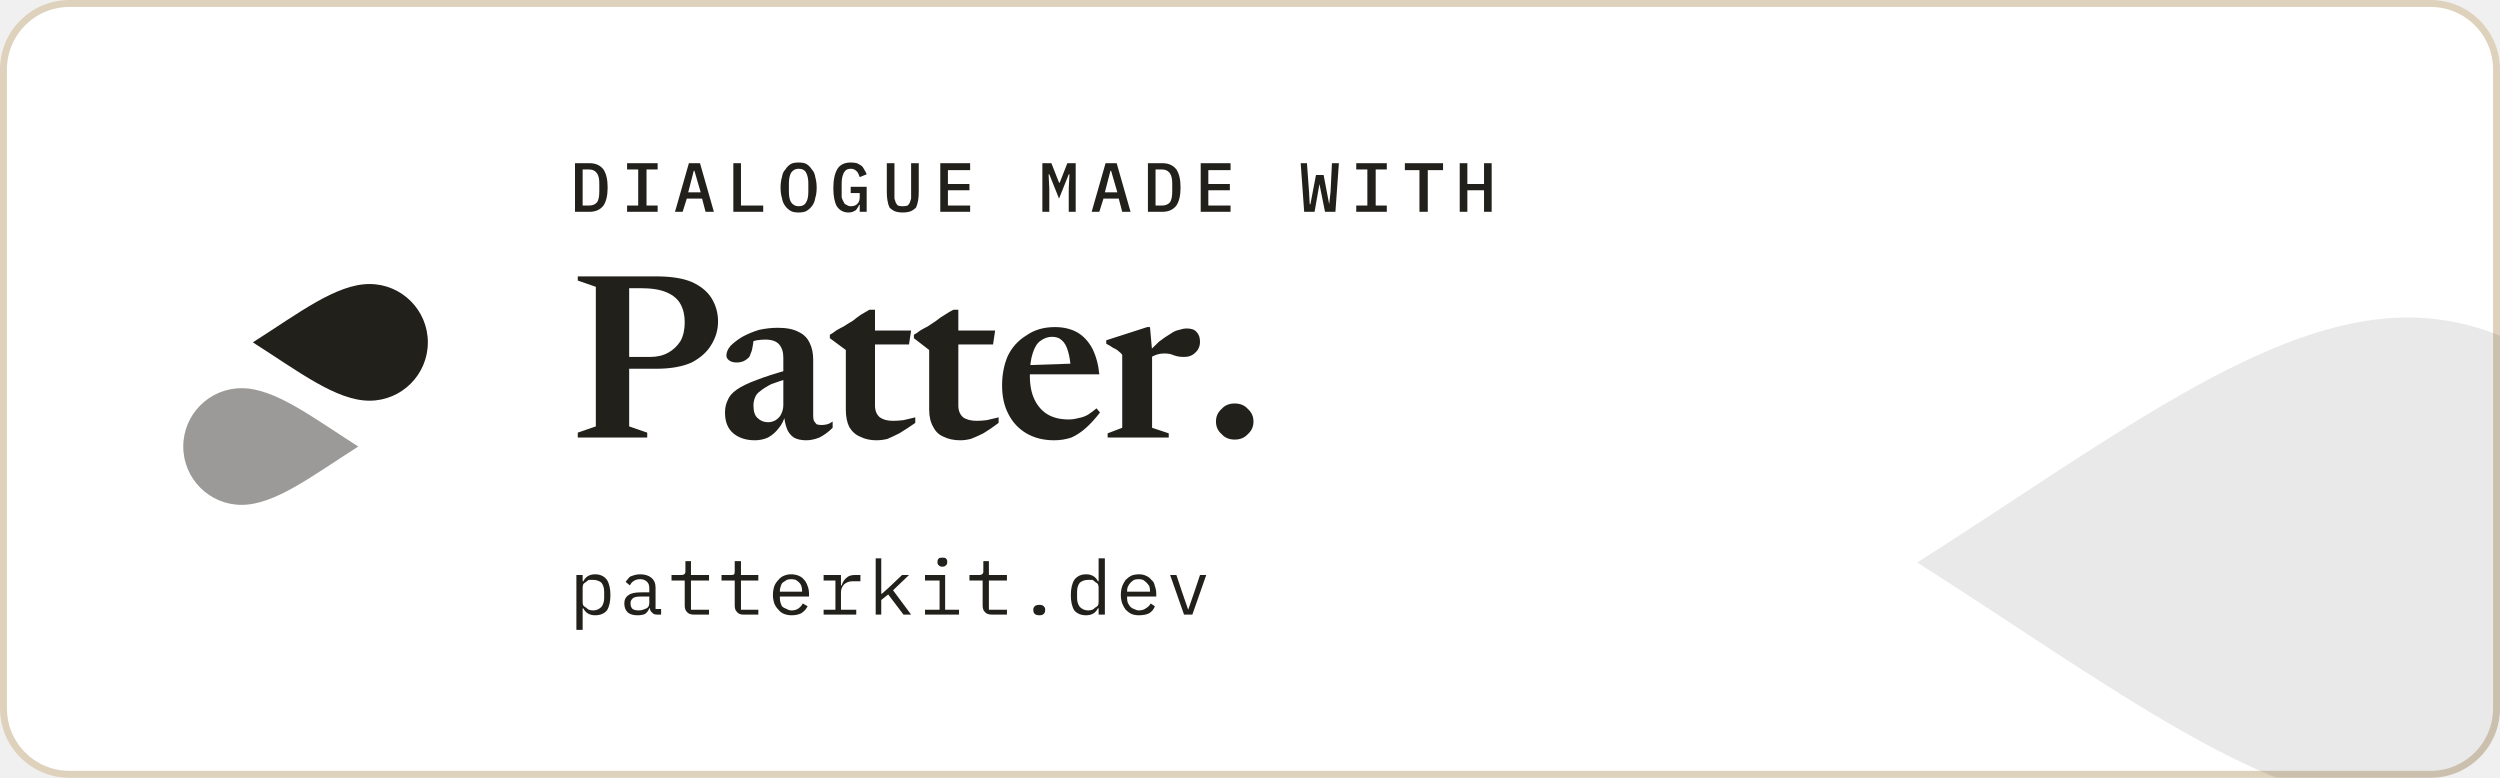
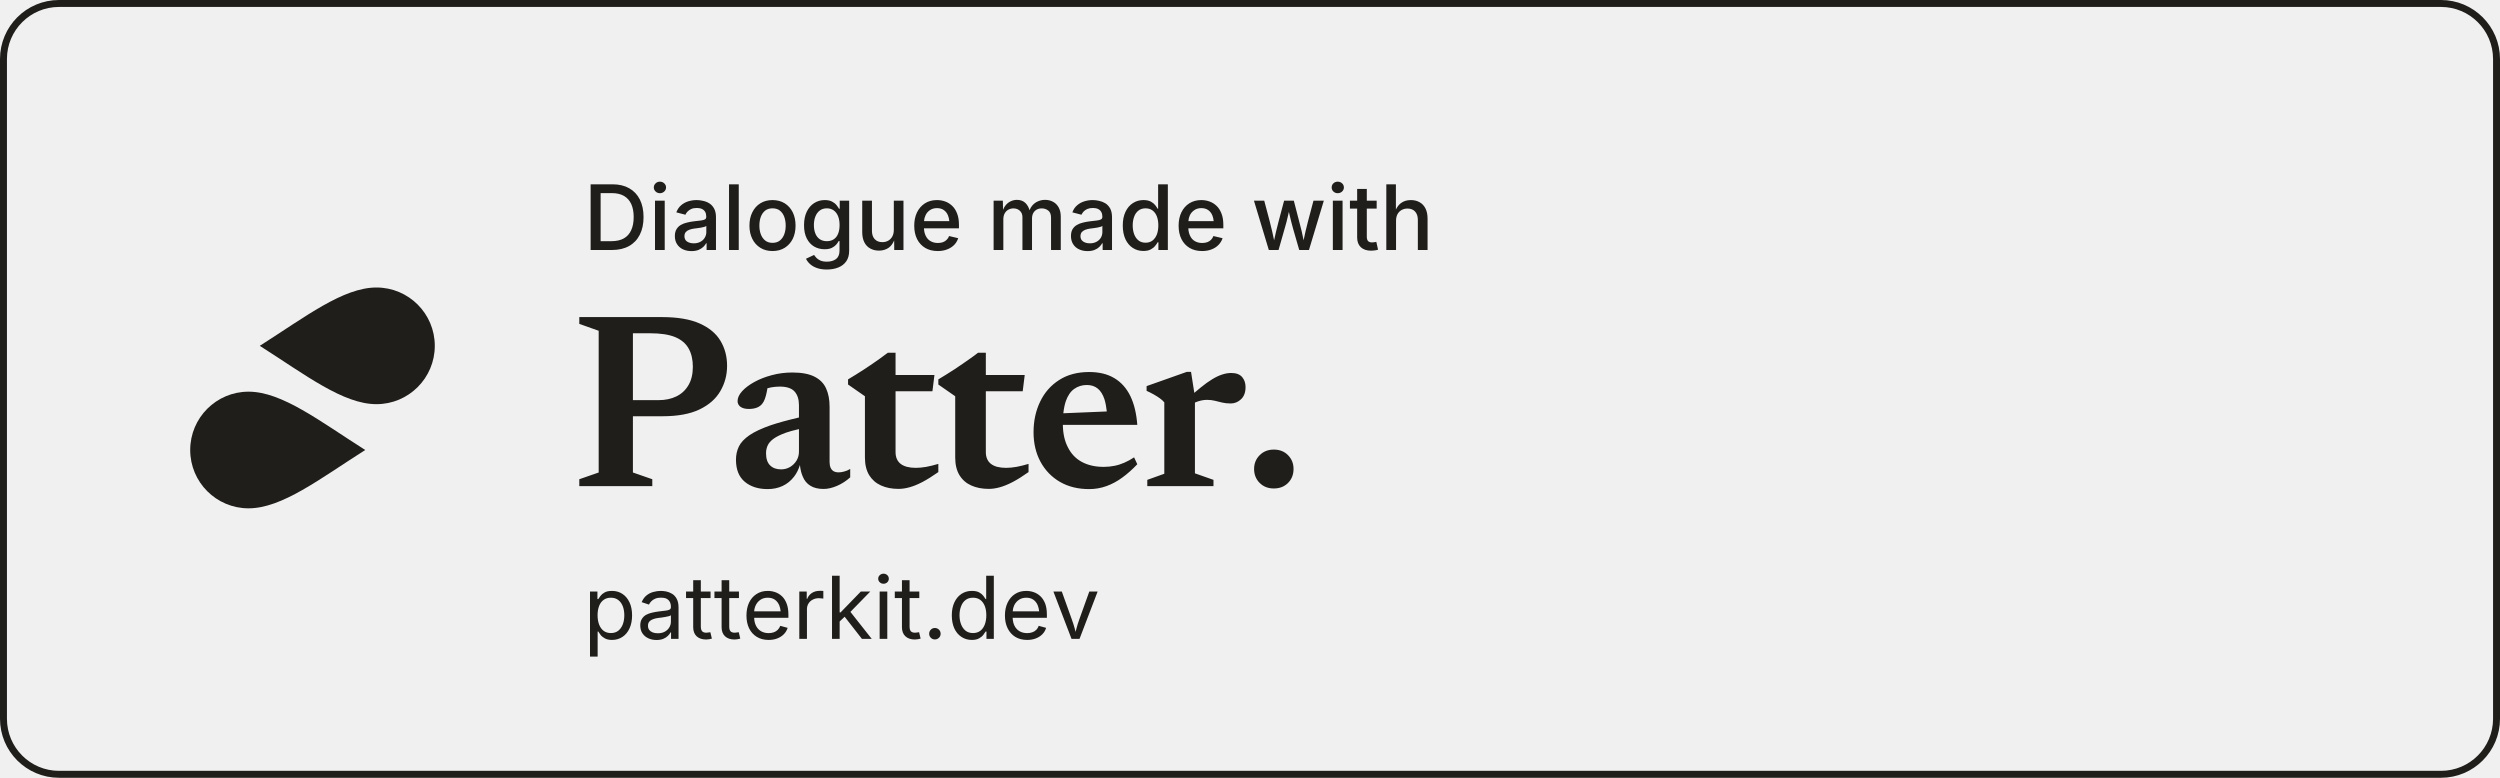
<svg xmlns="http://www.w3.org/2000/svg" width="360" height="112" viewBox="0 0 360 112" role="img" aria-label="Dialogue made with Patter - patterkit.dev">
-   <defs>
-     <clipPath id="clip">
-       <rect x="0" y="0" width="360" height="112" rx="10" />
-     </clipPath>
-   </defs>
-   <rect x="0.5" y="0.5" width="359" height="111" rx="9.5" fill="#ffffff" stroke="#ded2bd" />
-   <g clip-path="url(#clip)" opacity="0.10">
-     <g transform="translate(266,18) scale(1.26)">
-       <g transform="rotate(-90 50 50)">
-         <path fill="#22201b" d="M50 8 C64 30 78 48 78 64 A28 28 0 1 1 22 64 C22 48 36 30 50 8 Z" />
-       </g>
+   <rect x="0.5" y="0.5" width="359" height="111" rx="8" fill="none" stroke="#201e1b" />
+   <g transform="translate(24,33) scale(0.3)">
+     <g transform="translate(36.7,6) rotate(270 50 50)">
+       <path fill="#201e1b" d="M50 8 C64 30 78 48 78 64 A28 28 0 1 1 22 64 C22 48 36 30 50 8 Z" />
+     </g>
+     <g transform="translate(3.3,56) rotate(90 50 50)">
+       <path fill="#201e1b" d="M50 8 C64 30 78 48 78 64 A28 28 0 1 1 22 64 C22 48 36 30 50 8 Z" />
    </g>
  </g>
-   <g transform="translate(23,32.5) scale(0.3)">
-     <g transform="translate(36.7,6) rotate(270 50 50)">
-       <path fill="#22201b" d="M50 8 C64 30 78 48 78 64 A28 28 0 1 1 22 64 C22 48 36 30 50 8 Z" />
-     </g>
-     <g transform="translate(3.3,56) rotate(90 50 50)">
-       <path fill="#22201b" fill-opacity="0.45" d="M50 8 C64 30 78 48 78 64 A28 28 0 1 1 22 64 C22 48 36 30 50 8 Z" />
-     </g>
-   </g>
-   <path fill="#22201b" d="M82.8 30.5L82.8 23.5L84.9 23.5Q86.2 23.5 86.9 24.4Q87.5 25.3 87.5 27Q87.5 28.7 86.9 29.6Q86.2 30.5 84.9 30.5L82.8 30.5M83.9 29.6L84.8 29.6Q85.6 29.6 86 29.1Q86.3 28.6 86.3 27.6L86.3 26.4Q86.3 25.5 86 25Q85.6 24.4 84.8 24.4L83.9 24.4 M94.7 30.5L90.3 30.5L90.3 29.6L91.9 29.6L91.9 24.4L90.3 24.4L90.3 23.5L94.7 23.5L94.7 24.4L93.1 24.4L93.1 29.6L94.7 29.6 M102.8 30.5L101.6 30.5L101.1 28.6L98.9 28.6L98.3 30.5L97.2 30.5L99.2 23.5L100.8 23.5L102.8 30.5M100.9 27.7L100 24.6L99.9 24.6L99.1 27.7 M109.9 30.5L105.6 30.5L105.6 23.5L106.7 23.5L106.7 29.6L109.9 29.6 M115 30.6Q114.3 30.6 113.9 30.4Q113.4 30.1 113.1 29.7Q112.7 29.2 112.6 28.5Q112.4 27.9 112.4 27Q112.4 26.2 112.6 25.5Q112.7 24.8 113.1 24.4Q113.4 23.9 113.9 23.6Q114.3 23.4 115 23.4Q115.7 23.4 116.1 23.6Q116.6 23.9 116.9 24.4Q117.3 24.8 117.4 25.5Q117.6 26.2 117.6 27Q117.6 27.9 117.4 28.5Q117.3 29.2 116.9 29.7Q116.6 30.1 116.1 30.4Q115.7 30.6 115 30.6M115 29.7Q115.8 29.7 116.1 29.1Q116.4 28.6 116.4 27.6L116.4 26.4Q116.4 25.5 116.1 24.9Q115.8 24.3 115 24.3Q114.3 24.3 113.9 24.9Q113.6 25.5 113.6 26.4L113.6 27.6Q113.6 28.6 113.9 29.1Q114.3 29.7 115 29.7 M123.8 30.5L123.8 29.5L123.7 29.5Q123.6 29.8 123.5 29.9Q123.4 30.1 123.2 30.3Q123 30.4 122.8 30.5Q122.5 30.6 122.2 30.6Q121.1 30.6 120.5 29.7Q120 28.8 120 27.1Q120 25.3 120.6 24.3Q121.2 23.4 122.5 23.4Q123 23.4 123.4 23.5Q123.8 23.7 124.1 23.9Q124.3 24.1 124.5 24.5Q124.7 24.8 124.8 25.1L123.8 25.5Q123.7 25.2 123.6 25Q123.5 24.8 123.4 24.7Q123.2 24.5 123 24.4Q122.8 24.3 122.5 24.3Q121.8 24.3 121.5 24.9Q121.2 25.5 121.2 26.4L121.2 27.5Q121.2 28 121.2 28.4Q121.3 28.8 121.5 29.1Q121.6 29.4 121.9 29.5Q122.2 29.7 122.5 29.7Q123.2 29.7 123.5 29.3Q123.8 29 123.8 28.4L123.8 27.8L122.5 27.8L122.5 26.9L124.8 26.9L124.8 30.5 M127.7 23.5L128.8 23.5L128.8 27.8Q128.8 28.2 128.8 28.6Q128.9 28.9 129 29.2Q129.1 29.4 129.3 29.6Q129.6 29.7 130 29.7Q130.4 29.7 130.7 29.6Q130.9 29.4 131 29.2Q131.1 28.9 131.2 28.6Q131.2 28.2 131.2 27.8L131.2 23.5L132.3 23.5L132.3 27.6Q132.3 28.4 132.2 28.9Q132.1 29.5 131.9 29.9Q131.6 30.2 131.2 30.4Q130.7 30.6 130 30.6Q129.3 30.6 128.8 30.4Q128.4 30.2 128.1 29.9Q127.9 29.5 127.8 28.9Q127.7 28.4 127.7 27.6 M139.7 30.5L135.4 30.5L135.4 23.5L139.7 23.5L139.7 24.5L136.5 24.5L136.5 26.5L139.6 26.5L139.6 27.4L136.5 27.4L136.5 29.6L139.7 29.6 M153.9 30.5L153.9 27.2L154 25.1L153.9 25.1L152.5 28.6L151.1 25.1L151 25.1L151.1 27.2L151.1 30.5L150.1 30.5L150.1 23.5L151.4 23.5L152.5 26.3L152.6 26.3L153.7 23.5L154.9 23.5L154.9 30.5 M162.8 30.5L161.6 30.5L161.1 28.6L158.9 28.6L158.3 30.5L157.2 30.5L159.2 23.5L160.8 23.5L162.8 30.5M160.9 27.7L160 24.6L159.9 24.6L159.1 27.7 M165.3 30.5L165.3 23.5L167.4 23.5Q168.7 23.5 169.4 24.4Q170 25.3 170 27Q170 28.7 169.4 29.6Q168.7 30.5 167.4 30.5L165.3 30.5M166.4 29.6L167.3 29.6Q168.1 29.6 168.5 29.1Q168.8 28.6 168.8 27.6L168.8 26.4Q168.8 25.5 168.5 25Q168.1 24.4 167.3 24.4L166.4 24.4 M177.2 30.5L172.9 30.5L172.9 23.5L177.2 23.5L177.2 24.5L174 24.5L174 26.5L177.1 26.5L177.1 27.4L174 27.4L174 29.6L177.2 29.6 M189.3 30.5L187.8 30.5L187.3 23.5L188.2 23.5L188.5 27.6L188.6 29.4L188.7 29.4L189.5 25.2L190.6 25.2L191.4 29.4L191.4 29.4L191.6 27.6L191.8 23.5L192.8 23.5L192.3 30.5L190.8 30.5L190 26.5L190 26.5 M199.7 30.5L195.3 30.5L195.3 29.6L196.9 29.6L196.9 24.4L195.3 24.4L195.3 23.5L199.7 23.5L199.7 24.4L198.1 24.4L198.1 29.6L199.7 29.6 M207.8 24.5L205.6 24.5L205.6 30.5L204.4 30.5L204.4 24.5L202.3 24.5L202.3 23.5L207.8 23.5 M213.7 30.5L213.7 27.4L211.3 27.4L211.3 30.5L210.2 30.5L210.2 23.5L211.3 23.5L211.3 26.5L213.7 26.5L213.7 23.5L214.8 23.5L214.8 30.5" />
-   <path fill="#22201b" d="M98.6 46.4Q98.6 44.9 98 43.8Q97.4 42.7 96 42.1Q94.6 41.5 92.3 41.5L87.5 41.5L87.6 39.8L94.5 39.8Q97.7 39.8 99.6 40.6Q101.6 41.5 102.5 43Q103.4 44.5 103.4 46.3Q103.4 48.1 102.4 49.7Q101.5 51.2 99.6 52.2Q97.6 53.1 94.5 53.1L87.6 53.1L87.5 51.4L93.6 51.4Q95.1 51.4 96.2 50.8Q97.3 50.2 98 49.1Q98.6 48 98.6 46.4M83.2 39.8L90.6 39.8L90.6 61.4L93.2 62.3L93.2 63L83.2 63L83.2 62.3L85.8 61.4L85.8 41.3L83.2 40.4L83.2 39.8M113.7 53.2L113.8 54.4Q112.2 54.9 111.1 55.3Q110.1 55.8 109.5 56.3Q108.9 56.7 108.7 57.3Q108.5 57.8 108.5 58.4Q108.5 59.7 109.1 60.2Q109.7 60.8 110.6 60.8Q111.2 60.8 111.7 60.5Q112.3 60.1 112.5 59.6Q112.8 59 112.8 58.3L112.8 51.5Q112.8 50.3 112.2 49.6Q111.6 48.9 110.2 48.9Q109.6 48.9 109 49Q108.4 49.1 107.9 49.4L108.6 48.4Q108.5 49.2 108.4 49.8Q108.3 50.5 108.1 50.9Q108 51.3 107.8 51.5Q107.5 51.8 107.1 52Q106.6 52.2 106.1 52.2Q105.4 52.2 105 51.9Q104.6 51.6 104.6 51.2Q104.6 50.5 105.2 49.8Q105.9 49.1 106.9 48.5Q108 47.9 109.3 47.5Q110.7 47.2 112 47.2Q113.9 47.2 115 47.8Q116.1 48.3 116.6 49.4Q117.1 50.4 117.1 51.8L117.1 59.9Q117.1 60.3 117.2 60.6Q117.4 60.9 117.6 61.1Q117.9 61.2 118.3 61.2Q118.7 61.2 119.1 61.1Q119.5 61 119.9 60.7L119.9 61.6Q119 62.5 118 63Q117 63.4 116.1 63.4Q115 63.4 114.3 63Q113.6 62.5 113.3 61.7Q113 60.9 112.9 59.8L113.1 59.7Q112.8 60.9 112.1 61.7Q111.5 62.5 110.6 63Q109.7 63.4 108.7 63.4Q106.8 63.4 105.6 62.4Q104.4 61.4 104.4 59.4Q104.4 58.4 104.8 57.6Q105.1 56.8 106.1 56.1Q107.1 55.4 109 54.7Q110.8 54 113.7 53.2M126 48L126 58.4Q126 59.5 126.7 60.1Q127.4 60.6 128.6 60.6Q129.3 60.6 130.1 60.5Q130.9 60.3 131.8 60.1L131.8 60.9Q130.5 61.8 129.5 62.4Q128.5 62.9 127.8 63.2Q127 63.4 126.2 63.4Q124.9 63.4 123.9 62.9Q122.9 62.5 122.3 61.5Q121.8 60.5 121.8 59L121.8 50.4L119.5 48.7L119.5 48.2Q119.9 48 120.4 47.6Q120.9 47.3 121.5 47Q122.1 46.6 122.8 46.2Q123.4 45.7 124 45.3Q124.7 44.9 125.2 44.6L126 44.6L126 48M130.9 49.6L124.3 49.6L124.3 47.6L131.2 47.6L130.9 49.6M138 48L138 58.4Q138 59.5 138.7 60.1Q139.4 60.6 140.7 60.6Q141.3 60.6 142.1 60.5Q142.9 60.3 143.8 60.1L143.8 60.9Q142.6 61.8 141.6 62.4Q140.6 62.9 139.8 63.2Q139 63.4 138.3 63.4Q136.9 63.4 135.9 62.9Q134.9 62.5 134.4 61.5Q133.8 60.5 133.8 59L133.8 50.4L131.6 48.7L131.6 48.2Q132 48 132.5 47.6Q133 47.3 133.6 47Q134.2 46.6 134.8 46.2Q135.4 45.7 136.1 45.3Q136.7 44.9 137.3 44.6L138 44.6L138 48M143 49.6L136.3 49.6L136.3 47.6L143.3 47.6L143 49.6M151.9 47.1Q153.8 47.1 155.2 47.9Q156.5 48.7 157.3 50.2Q158.1 51.8 158.3 53.9L147.4 53.9L147.4 52.6L156.2 52.3L154.2 53.1Q154.1 51.6 153.8 50.6Q153.5 49.5 152.9 49Q152.4 48.5 151.5 48.5Q150.6 48.5 149.8 49.1Q149.1 49.6 148.7 50.9Q148.3 52.1 148.3 54.1Q148.3 56.2 149 57.6Q149.7 59 150.9 59.7Q152.1 60.4 153.9 60.4Q154.6 60.4 155.3 60.2Q156 60.1 156.7 59.7Q157.3 59.3 157.9 58.8L158.4 59.4Q157.4 60.7 156.4 61.6Q155.4 62.5 154.3 63Q153.1 63.4 151.8 63.4Q149.5 63.4 147.8 62.4Q146.1 61.4 145.2 59.6Q144.3 57.9 144.3 55.5Q144.3 53.2 145.1 51.3Q146 49.4 147.8 48.3Q149.5 47.1 151.9 47.1M170.9 47.3Q171.9 47.3 172.3 47.8Q172.8 48.3 172.8 49.2Q172.8 50.2 172.1 50.8Q171.5 51.4 170.5 51.4Q169.9 51.4 169.5 51.3Q169.1 51.2 168.6 51Q168.2 50.9 167.7 50.9Q167.2 50.9 166.8 51Q166.4 51.1 166 51.3Q165.6 51.5 165.3 51.8L165 51Q166.1 50 166.9 49.2Q167.8 48.5 168.5 48.1Q169.2 47.6 169.8 47.5Q170.4 47.3 170.9 47.3M165.6 47.1L165.9 50.5L165.9 61.6L168.3 62.4L168.3 63L159.5 63L159.5 62.4L161.6 61.6L161.6 51.1Q161.4 50.8 161.1 50.6Q160.8 50.3 160.3 50.1Q159.9 49.8 159.3 49.5L159.3 49L165.2 47.1" />
-   <path fill="#22201b" d="M177.8 58.1Q179 58.1 179.7 58.9Q180.5 59.6 180.5 60.7Q180.5 61.8 179.7 62.5Q179 63.3 177.8 63.3Q176.6 63.3 175.9 62.5Q175.1 61.8 175.1 60.7Q175.1 59.6 175.9 58.9Q176.6 58.1 177.8 58.1" />
-   <path fill="#22201b" d="M83 90.7L83 82.8L83.9 82.8L83.9 83.7L84 83.7Q84.5 82.7 85.7 82.7Q86.8 82.7 87.4 83.5Q87.9 84.3 87.9 85.7Q87.9 87.1 87.4 87.9Q86.8 88.6 85.7 88.6Q84.5 88.6 84 87.6L83.9 87.6L83.9 90.7L83 90.7M85.4 87.9Q86.1 87.9 86.6 87.4Q87 86.9 87 86.1L87 85.2Q87 84.4 86.6 83.9Q86.1 83.5 85.4 83.5Q85.1 83.5 84.8 83.5Q84.6 83.6 84.4 83.8Q84.2 83.9 84 84.1Q83.9 84.4 83.9 84.6L83.9 86.7Q83.9 87 84 87.2Q84.2 87.4 84.4 87.5Q84.6 87.7 84.8 87.8Q85.1 87.9 85.4 87.9 M95.2 88.5L94.6 88.5Q94.1 88.5 93.9 88.2Q93.6 88 93.6 87.6L93.5 87.6Q93.3 88.1 92.9 88.4Q92.5 88.6 91.8 88.6Q90.9 88.6 90.4 88.2Q89.9 87.7 89.9 86.9Q89.9 86.1 90.5 85.7Q91 85.3 92.3 85.3L93.5 85.3L93.5 84.7Q93.5 84.1 93.2 83.8Q92.8 83.4 92.2 83.4Q91.6 83.4 91.2 83.7Q90.9 83.9 90.7 84.3L90.1 83.8Q90.2 83.6 90.4 83.4Q90.5 83.2 90.8 83Q91.1 82.9 91.4 82.8Q91.8 82.7 92.2 82.7Q93.2 82.7 93.8 83.2Q94.4 83.7 94.4 84.6L94.4 87.7L95.2 87.7L95.2 88.5M92 87.9Q92.3 87.9 92.6 87.8Q92.9 87.7 93.1 87.6Q93.3 87.5 93.4 87.3Q93.5 87.1 93.5 86.8L93.5 85.9L92.3 85.9Q91.5 85.9 91.2 86.1Q90.8 86.4 90.8 86.8L90.8 87Q90.8 87.4 91.1 87.7Q91.4 87.9 92 87.9 M102.1 88.5L99.9 88.5Q99.2 88.5 98.9 88.1Q98.6 87.8 98.6 87.2L98.6 83.6L96.7 83.6L96.7 82.8L98.1 82.8Q98.4 82.8 98.5 82.7Q98.7 82.6 98.7 82.3L98.7 80.8L99.5 80.8L99.5 82.8L102.1 82.8L102.1 83.6L99.5 83.6L99.5 87.8L102.1 87.8 M109.2 88.5L107 88.5Q106.4 88.5 106.1 88.1Q105.8 87.8 105.8 87.2L105.8 83.6L103.9 83.6L103.9 82.8L105.3 82.8Q105.6 82.8 105.7 82.7Q105.8 82.6 105.8 82.3L105.8 80.8L106.7 80.8L106.7 82.8L109.2 82.8L109.2 83.6L106.7 83.6L106.7 87.8L109.2 87.8 M114 88.6Q113.4 88.6 112.9 88.4Q112.4 88.2 112.1 87.8Q111.7 87.4 111.5 86.9Q111.3 86.3 111.3 85.7Q111.3 85 111.5 84.4Q111.7 83.9 112.1 83.5Q112.4 83.1 112.9 82.9Q113.4 82.7 113.9 82.7Q114.5 82.7 115 82.9Q115.5 83.1 115.8 83.5Q116.1 83.8 116.3 84.4Q116.5 84.9 116.5 85.5L116.5 85.9L112.3 85.9L112.3 86.1Q112.3 86.5 112.4 86.8Q112.5 87.2 112.7 87.4Q113 87.6 113.3 87.7Q113.6 87.9 114 87.9Q114.6 87.9 115 87.6Q115.4 87.3 115.6 86.9L116.3 87.3Q116 87.9 115.4 88.3Q114.8 88.6 114 88.6M113.9 83.4Q113.6 83.4 113.3 83.5Q113 83.7 112.7 83.9Q112.5 84.1 112.4 84.5Q112.3 84.8 112.3 85.1L112.3 85.2L115.5 85.2L115.5 85.1Q115.5 84.7 115.4 84.4Q115.3 84.1 115.1 83.9Q114.9 83.7 114.6 83.5Q114.3 83.4 113.9 83.4 M118.6 88.5L118.6 87.8L120.3 87.8L120.3 83.6L118.6 83.6L118.6 82.8L121.1 82.8L121.1 84.3L121.2 84.3Q121.4 83.6 121.9 83.2Q122.3 82.8 123.1 82.8L123.9 82.8L123.9 83.7L122.8 83.7Q122.1 83.7 121.6 84.1Q121.1 84.6 121.1 85.3L121.1 87.8L123.3 87.8L123.3 88.5 M126.1 88.5L126.1 80.4L126.9 80.4L126.9 85.5L127 85.5L128 84.6L129.9 82.8L130.9 82.8L128.6 85L131.2 88.5L130.1 88.5L127.9 85.6L126.9 86.4L126.9 88.5 M135.7 81.6Q135.3 81.6 135.2 81.4Q135 81.3 135 81L135 80.8Q135 80.6 135.2 80.4Q135.3 80.3 135.7 80.3Q136.1 80.3 136.2 80.4Q136.4 80.6 136.4 80.8L136.4 81Q136.4 81.3 136.2 81.4Q136.1 81.6 135.7 81.6M133.2 88.5L133.2 87.8L135.3 87.8L135.3 83.6L133.2 83.6L133.2 82.8L136.1 82.8L136.1 87.8L138.1 87.8L138.1 88.5 M145 88.5L142.8 88.5Q142.1 88.5 141.8 88.1Q141.5 87.8 141.5 87.2L141.5 83.6L139.6 83.6L139.6 82.8L141 82.8Q141.3 82.8 141.4 82.7Q141.6 82.6 141.6 82.3L141.6 80.8L142.4 80.8L142.4 82.8L145 82.8L145 83.6L142.4 83.6L142.4 87.8L145 87.8 M149.7 88.6Q149.2 88.6 149 88.4Q148.8 88.2 148.8 87.9L148.8 87.7Q148.8 87.5 149 87.3Q149.2 87.1 149.7 87.1Q150.1 87.1 150.3 87.3Q150.5 87.5 150.5 87.7L150.5 87.9Q150.5 88.2 150.3 88.4Q150.1 88.6 149.7 88.6 M158.2 88.5L158.2 87.6L158.1 87.6Q157.6 88.6 156.4 88.6Q155.3 88.6 154.7 87.9Q154.2 87.1 154.2 85.7Q154.2 84.3 154.7 83.5Q155.3 82.7 156.4 82.7Q157.6 82.7 158.1 83.7L158.2 83.7L158.2 80.4L159.1 80.4L159.1 88.5L158.2 88.5M156.7 87.9Q157 87.9 157.3 87.8Q157.5 87.7 157.7 87.5Q157.9 87.4 158.1 87.2Q158.2 87 158.2 86.7L158.2 84.6Q158.2 84.4 158.1 84.1Q157.9 83.9 157.7 83.8Q157.5 83.6 157.3 83.5Q157 83.5 156.7 83.5Q156 83.5 155.5 83.9Q155.1 84.4 155.1 85.2L155.1 86.1Q155.1 86.9 155.5 87.4Q156 87.9 156.7 87.9 M164 88.6Q163.4 88.6 162.9 88.4Q162.5 88.2 162.1 87.8Q161.8 87.4 161.6 86.9Q161.4 86.3 161.4 85.7Q161.4 85 161.6 84.4Q161.8 83.9 162.1 83.5Q162.5 83.1 162.9 82.9Q163.4 82.7 164 82.7Q164.6 82.7 165 82.9Q165.5 83.1 165.8 83.5Q166.2 83.8 166.3 84.4Q166.5 84.9 166.5 85.5L166.5 85.9L162.3 85.9L162.3 86.1Q162.3 86.5 162.4 86.8Q162.6 87.2 162.8 87.4Q163 87.6 163.3 87.7Q163.7 87.9 164 87.9Q164.6 87.9 165 87.6Q165.5 87.3 165.7 86.9L166.3 87.3Q166.1 87.9 165.5 88.3Q164.9 88.6 164 88.6M164 83.4Q163.6 83.4 163.3 83.5Q163 83.7 162.8 83.9Q162.6 84.1 162.4 84.5Q162.3 84.8 162.3 85.1L162.3 85.2L165.6 85.2L165.6 85.1Q165.6 84.7 165.5 84.4Q165.3 84.1 165.1 83.9Q164.9 83.7 164.6 83.5Q164.3 83.4 164 83.4 M171.7 88.5L170.5 88.5L168.5 82.8L169.4 82.8L170.2 85.2L171.1 87.8L171.1 87.8L172 85.2L172.8 82.8L173.7 82.8" />
+   <path fill="#201e1b" d="M88.12 36L88.12 36L85.05 36L85.05 26.54L88.21 26.54Q89.61 26.54 90.61 27.11Q91.60 27.67 92.14 28.73Q92.67 29.79 92.67 31.26L92.67 31.26Q92.67 32.74 92.13 33.80Q91.60 34.86 90.58 35.43Q89.56 36 88.12 36ZM86.49 27.81L86.49 34.73L88.04 34.73Q89.12 34.73 89.83 34.33Q90.54 33.93 90.89 33.15Q91.25 32.38 91.25 31.26L91.25 31.26Q91.25 30.15 90.90 29.38Q90.54 28.61 89.85 28.21Q89.15 27.81 88.12 27.81L88.12 27.81L86.49 27.81ZM95.72 36L94.32 36L94.32 28.90L95.72 28.90L95.72 36ZM95.03 27.82L95.03 27.82Q94.66 27.82 94.41 27.58Q94.15 27.34 94.15 26.99L94.15 26.99Q94.15 26.64 94.41 26.40Q94.66 26.16 95.03 26.16L95.03 26.16Q95.39 26.16 95.65 26.40Q95.91 26.64 95.91 26.99L95.91 26.99Q95.91 27.34 95.65 27.58Q95.39 27.82 95.03 27.82ZM99.58 36.16L99.58 36.16Q98.91 36.16 98.36 35.91Q97.82 35.66 97.50 35.17Q97.18 34.69 97.18 33.99L97.18 33.99Q97.18 33.39 97.42 33.00Q97.65 32.62 98.04 32.39Q98.44 32.16 98.93 32.05Q99.41 31.93 99.91 31.87L99.91 31.87Q100.54 31.80 100.94 31.75Q101.33 31.70 101.52 31.59Q101.70 31.48 101.70 31.23L101.70 31.23L101.70 31.19Q101.70 30.79 101.55 30.52Q101.40 30.25 101.10 30.10Q100.80 29.95 100.35 29.95L100.35 29.95Q99.88 29.95 99.55 30.09Q99.22 30.24 99.01 30.46Q98.80 30.68 98.70 30.92L98.70 30.92L97.39 30.58Q97.63 29.94 98.08 29.56Q98.53 29.17 99.11 28.99Q99.70 28.81 100.32 28.81L100.32 28.81Q100.75 28.81 101.23 28.92Q101.72 29.02 102.14 29.28Q102.57 29.55 102.83 30.03Q103.10 30.52 103.10 31.29L103.10 31.29L103.10 36L101.75 36L101.75 35.03L101.68 35.03Q101.54 35.30 101.27 35.56Q100.99 35.82 100.58 35.99Q100.16 36.16 99.58 36.16ZM99.89 35.04L99.89 35.04Q100.47 35.04 100.87 34.81Q101.28 34.59 101.49 34.22Q101.71 33.85 101.71 33.44L101.71 33.44L101.71 32.53Q101.63 32.61 101.42 32.67Q101.21 32.73 100.94 32.78Q100.66 32.83 100.41 32.86Q100.15 32.89 99.99 32.91L99.99 32.91Q99.60 32.96 99.27 33.08Q98.94 33.20 98.75 33.42Q98.56 33.65 98.56 34.01L98.56 34.01Q98.56 34.35 98.73 34.58Q98.90 34.81 99.20 34.92Q99.50 35.04 99.89 35.04ZM104.98 26.54L106.38 26.54L106.38 36L104.98 36L104.98 26.54ZM111.24 36.15L111.24 36.15Q110.24 36.15 109.50 35.69Q108.75 35.23 108.34 34.41Q107.92 33.58 107.92 32.49L107.92 32.49Q107.92 31.39 108.34 30.56Q108.75 29.73 109.50 29.27Q110.24 28.81 111.24 28.81L111.24 28.81Q112.24 28.81 112.99 29.27Q113.73 29.73 114.15 30.56Q114.56 31.39 114.56 32.49L114.56 32.49Q114.56 33.58 114.15 34.41Q113.73 35.23 112.99 35.69Q112.24 36.15 111.24 36.15ZM111.24 34.97L111.24 34.97Q111.89 34.97 112.31 34.63Q112.73 34.29 112.94 33.72Q113.14 33.16 113.14 32.49L113.14 32.49Q113.14 31.81 112.94 31.24Q112.73 30.67 112.31 30.33Q111.89 30.00 111.24 30.00L111.24 30.00Q110.60 30.00 110.18 30.33Q109.76 30.67 109.55 31.24Q109.35 31.80 109.35 32.49L109.35 32.49Q109.35 33.16 109.55 33.72Q109.76 34.29 110.18 34.63Q110.60 34.97 111.24 34.97ZM119.07 38.81L119.07 38.81Q118.25 38.81 117.65 38.60Q117.05 38.39 116.66 38.04Q116.27 37.69 116.06 37.26L116.06 37.26L117.23 36.71Q117.36 36.91 117.57 37.14Q117.78 37.36 118.14 37.52Q118.51 37.68 119.07 37.68L119.07 37.68Q119.88 37.68 120.39 37.30Q120.89 36.91 120.89 36.10L120.89 36.10L120.89 34.71L120.77 34.71Q120.65 34.95 120.42 35.22Q120.19 35.49 119.79 35.69Q119.39 35.89 118.74 35.89L118.74 35.89Q117.90 35.89 117.23 35.50Q116.56 35.10 116.17 34.33Q115.78 33.56 115.78 32.43L115.78 32.43Q115.78 31.30 116.17 30.49Q116.56 29.68 117.23 29.25Q117.91 28.81 118.76 28.81L118.76 28.81Q119.41 28.81 119.82 29.03Q120.23 29.25 120.46 29.54Q120.70 29.84 120.82 30.06L120.82 30.06L120.92 30.06L120.92 28.90L122.28 28.90L122.28 36.10Q122.28 37.03 121.86 37.63Q121.44 38.23 120.71 38.52Q119.98 38.81 119.07 38.81ZM119.06 34.73L119.06 34.73Q119.66 34.73 120.07 34.45Q120.48 34.18 120.69 33.65Q120.90 33.13 120.90 32.41L120.90 32.41Q120.90 31.69 120.69 31.15Q120.48 30.61 120.07 30.31Q119.66 30.00 119.06 30.00L119.06 30.00Q118.45 30.00 118.04 30.32Q117.62 30.64 117.41 31.19Q117.20 31.73 117.20 32.41L117.20 32.41Q117.20 33.10 117.41 33.62Q117.62 34.15 118.04 34.44Q118.46 34.73 119.06 34.73ZM126.58 36.09L126.58 36.09Q125.86 36.09 125.31 35.78Q124.76 35.48 124.46 34.88Q124.16 34.29 124.16 33.41L124.16 33.41L124.16 28.90L125.56 28.90L125.56 33.24Q125.56 34.01 125.96 34.44Q126.36 34.87 127.06 34.87L127.06 34.87Q127.53 34.87 127.90 34.66Q128.27 34.46 128.49 34.06Q128.71 33.66 128.71 33.11L128.71 33.11L128.71 28.90L130.10 28.90L130.10 36L128.77 36L128.76 34.62Q128.47 35.31 127.99 35.66L127.99 35.66Q127.39 36.09 126.58 36.09ZM135.04 36.15L135.04 36.15Q133.99 36.15 133.23 35.70Q132.47 35.24 132.06 34.43Q131.65 33.61 131.65 32.50L131.65 32.50Q131.65 31.41 132.05 30.58Q132.46 29.75 133.19 29.28Q133.93 28.81 134.92 28.81L134.92 28.81Q135.53 28.81 136.10 29.01Q136.66 29.21 137.11 29.64Q137.56 30.06 137.82 30.74Q138.09 31.42 138.09 32.38L138.09 32.38L138.09 32.88L133.05 32.88Q133.08 33.52 133.31 33.97L133.31 33.97Q133.56 34.48 134.01 34.73Q134.46 34.99 135.05 34.99L135.05 34.99Q135.45 34.99 135.77 34.88Q136.08 34.77 136.31 34.54Q136.55 34.32 136.67 33.99L136.67 33.99L137.98 34.30Q137.81 34.84 137.41 35.26Q137.00 35.68 136.40 35.91Q135.80 36.15 135.04 36.15ZM133.06 31.84L133.06 31.84L136.70 31.84Q136.66 31.39 136.51 31.02L136.51 31.02Q136.31 30.53 135.91 30.25Q135.52 29.97 134.92 29.97L134.92 29.97Q134.33 29.97 133.91 30.26Q133.49 30.54 133.28 31.00L133.28 31.00Q133.09 31.39 133.06 31.84ZM144.48 36L143.08 36L143.08 28.90L144.41 28.90L144.44 30.22Q144.58 29.84 144.81 29.56L144.81 29.56Q145.13 29.17 145.55 28.98Q145.98 28.78 146.44 28.78L146.44 28.78Q147.22 28.78 147.69 29.26L147.69 29.26Q148.07 29.65 148.26 30.27L148.26 30.27Q148.40 29.89 148.64 29.61L148.64 29.61Q148.98 29.20 149.47 28.99Q149.95 28.78 150.50 28.78L150.50 28.78Q151.13 28.78 151.64 29.06Q152.15 29.33 152.45 29.87Q152.75 30.41 152.75 31.21L152.75 31.21L152.75 36L151.35 36L151.35 31.35Q151.35 30.64 150.96 30.33Q150.56 30.01 150.02 30.01L150.02 30.01Q149.58 30.01 149.27 30.19Q148.95 30.38 148.78 30.70Q148.61 31.03 148.61 31.46L148.61 31.46L148.61 36L147.23 36L147.23 31.26Q147.23 30.69 146.86 30.35Q146.50 30.01 145.93 30.01L145.93 30.01Q145.55 30.01 145.21 30.19Q144.88 30.37 144.68 30.72Q144.48 31.07 144.48 31.59L144.48 31.59L144.48 36ZM156.62 36.16L156.62 36.16Q155.94 36.16 155.40 35.91Q154.85 35.66 154.54 35.17Q154.22 34.69 154.22 33.99L154.22 33.99Q154.22 33.39 154.45 33.00Q154.68 32.62 155.08 32.39Q155.47 32.16 155.96 32.05Q156.45 31.93 156.95 31.87L156.95 31.87Q157.58 31.80 157.97 31.75Q158.36 31.70 158.55 31.59Q158.74 31.48 158.74 31.23L158.74 31.23L158.74 31.19Q158.74 30.79 158.58 30.52Q158.43 30.25 158.13 30.10Q157.83 29.95 157.38 29.95L157.38 29.95Q156.92 29.95 156.58 30.09Q156.25 30.24 156.04 30.46Q155.84 30.68 155.73 30.92L155.73 30.92L154.42 30.58Q154.66 29.94 155.11 29.56Q155.56 29.17 156.15 28.99Q156.73 28.81 157.35 28.81L157.35 28.81Q157.79 28.81 158.27 28.92Q158.75 29.02 159.18 29.28Q159.60 29.55 159.87 30.03Q160.13 30.52 160.13 31.29L160.13 31.29L160.13 36L158.78 36L158.78 35.03L158.71 35.03Q158.57 35.30 158.30 35.56Q158.03 35.82 157.61 35.99Q157.19 36.16 156.62 36.16ZM156.93 35.04L156.93 35.04Q157.50 35.04 157.91 34.81Q158.31 34.59 158.53 34.22Q158.74 33.85 158.74 33.44L158.74 33.44L158.74 32.53Q158.67 32.61 158.45 32.67Q158.24 32.73 157.97 32.78Q157.70 32.83 157.44 32.86Q157.19 32.89 157.02 32.91L157.02 32.91Q156.63 32.96 156.30 33.08Q155.98 33.20 155.78 33.42Q155.59 33.65 155.59 34.01L155.59 34.01Q155.59 34.35 155.76 34.58Q155.94 34.81 156.24 34.92Q156.53 35.04 156.93 35.04ZM164.65 36.14L164.65 36.14Q163.79 36.14 163.12 35.70Q162.44 35.26 162.06 34.44Q161.68 33.61 161.68 32.47L161.68 32.47Q161.68 31.32 162.07 30.50Q162.46 29.68 163.13 29.25Q163.80 28.81 164.65 28.81L164.65 28.81Q165.31 28.81 165.72 29.03Q166.12 29.25 166.35 29.54Q166.58 29.84 166.70 30.06L166.70 30.06L166.77 30.06L166.77 26.54L168.17 26.54L168.17 36L166.81 36L166.81 34.89L166.70 34.89Q166.58 35.12 166.34 35.41Q166.11 35.70 165.70 35.92Q165.29 36.14 164.65 36.14ZM164.96 34.95L164.96 34.95Q165.55 34.95 165.96 34.64Q166.37 34.32 166.59 33.76Q166.80 33.19 166.80 32.46L166.80 32.46Q166.80 31.72 166.59 31.17Q166.38 30.62 165.97 30.31Q165.56 30.00 164.96 30.00L164.96 30.00Q164.34 30.00 163.93 30.33Q163.52 30.65 163.32 31.20Q163.11 31.76 163.11 32.46L163.11 32.46Q163.11 33.16 163.32 33.73Q163.53 34.29 163.94 34.62Q164.35 34.95 164.96 34.95ZM173.11 36.15L173.11 36.15Q172.06 36.15 171.30 35.70Q170.54 35.24 170.13 34.43Q169.72 33.61 169.72 32.50L169.72 32.50Q169.72 31.41 170.12 30.58Q170.52 29.75 171.26 29.28Q172.00 28.81 172.99 28.81L172.99 28.81Q173.60 28.81 174.16 29.01Q174.73 29.21 175.18 29.64Q175.63 30.06 175.89 30.74Q176.16 31.42 176.16 32.38L176.16 32.38L176.16 32.88L171.12 32.88Q171.15 33.52 171.38 33.97L171.38 33.97Q171.62 34.48 172.07 34.73Q172.52 34.99 173.12 34.99L173.12 34.99Q173.51 34.99 173.83 34.88Q174.15 34.77 174.38 34.54Q174.61 34.32 174.73 33.99L174.73 33.99L176.05 34.30Q175.88 34.84 175.47 35.26Q175.07 35.68 174.47 35.91Q173.87 36.15 173.11 36.15ZM171.13 31.84L171.13 31.84L174.77 31.84Q174.73 31.39 174.58 31.02L174.58 31.02Q174.38 30.53 173.98 30.25Q173.58 29.97 172.99 29.97L172.99 29.97Q172.40 29.97 171.98 30.26Q171.56 30.54 171.34 31.00L171.34 31.00Q171.16 31.39 171.13 31.84ZM184.11 36L182.71 36L180.57 28.90L182.05 28.90L182.83 31.84Q183.00 32.50 183.19 33.31L183.19 33.31Q183.34 33.91 183.47 34.60L183.47 34.60Q183.61 33.93 183.75 33.35L183.75 33.35Q183.95 32.53 184.13 31.84L184.13 31.84L184.91 28.90L186.31 28.90L187.07 31.84Q187.25 32.52 187.45 33.33L187.45 33.33Q187.59 33.92 187.72 34.60L187.72 34.60Q187.85 33.92 187.99 33.34L187.99 33.34Q188.18 32.53 188.36 31.84L188.36 31.84L189.14 28.90L190.63 28.90L188.49 36L187.09 36L186.21 32.95Q186.08 32.48 185.95 31.98Q185.82 31.47 185.70 30.95L185.70 30.95Q185.65 30.73 185.60 30.50L185.60 30.50Q185.55 30.73 185.50 30.94L185.50 30.94Q185.37 31.47 185.25 31.99Q185.12 32.50 184.98 32.95L184.98 32.95L184.11 36ZM193.33 36L191.93 36L191.93 28.90L193.33 28.90L193.33 36ZM192.63 27.82L192.63 27.82Q192.27 27.82 192.01 27.58Q191.76 27.34 191.76 26.99L191.76 26.99Q191.76 26.64 192.01 26.40Q192.27 26.16 192.63 26.16L192.63 26.16Q193.00 26.16 193.26 26.40Q193.52 26.64 193.52 26.99L193.52 26.99Q193.52 27.34 193.26 27.58Q193.00 27.82 192.63 27.82ZM196.82 28.90L198.24 28.90L198.24 30.04L196.82 30.04L196.82 34.08Q196.82 34.51 197.00 34.71Q197.19 34.91 197.60 34.91L197.60 34.91Q197.71 34.91 197.88 34.88Q198.06 34.86 198.19 34.83L198.19 34.83L198.44 35.95Q198.21 36.03 197.96 36.06Q197.71 36.10 197.46 36.10L197.46 36.10Q196.49 36.10 195.96 35.60Q195.43 35.10 195.43 34.20L195.43 34.20L195.43 30.04L194.39 30.04L194.39 28.90L195.43 28.90L195.43 27.21L196.82 27.21L196.82 28.90ZM201.03 31.80L201.03 31.80L201.03 36L199.63 36L199.63 26.54L201.01 26.54L201.01 30.17Q201.30 29.58 201.73 29.25L201.73 29.25Q202.32 28.81 203.16 28.81L203.16 28.81Q203.88 28.81 204.42 29.12Q204.97 29.42 205.27 30.02Q205.57 30.61 205.57 31.49L205.57 31.49L205.57 36L204.17 36L204.17 31.66Q204.17 30.90 203.77 30.46Q203.37 30.03 202.68 30.03L202.68 30.03Q202.21 30.03 201.83 30.24Q201.46 30.45 201.24 30.84Q201.03 31.23 201.03 31.80Z" />
+   <path fill="#201e1b" d="M83.42 45.66L91.14 45.66L95.30 45.66Q98.69 45.66 100.75 46.58Q102.81 47.50 103.75 49.08Q104.70 50.67 104.70 52.67Q104.70 54.66 103.73 56.32Q102.77 57.98 100.73 58.96Q98.69 59.94 95.41 59.94L95.41 59.94L91.14 59.94L91.14 68.04L93.93 69.01L93.93 70L83.42 70L83.42 69.01L86.21 68.04L86.21 47.63L83.42 46.64L83.42 45.66ZM99.77 52.81L99.77 52.81Q99.77 51.26 99.16 50.18Q98.56 49.10 97.22 48.54Q95.88 47.99 93.59 47.99L93.59 47.99L91.14 47.99L91.14 57.62L94.83 57.62Q96.29 57.62 97.40 57.08Q98.51 56.54 99.14 55.46Q99.77 54.39 99.77 52.81ZM115.05 60.12L115.05 60.12L115.05 58.34Q115.05 57.08 114.41 56.37Q113.77 55.67 112.29 55.67L112.29 55.67Q111.68 55.67 111.05 55.78L111.05 55.78Q110.76 55.83 110.51 55.91L110.51 55.91Q110.48 56.18 110.42 56.41L110.42 56.41Q110.30 57.02 110.14 57.44Q109.99 57.85 109.79 58.10L109.79 58.10Q109.50 58.50 108.99 58.70Q108.48 58.89 107.85 58.89L107.85 58.89Q107.06 58.89 106.63 58.58Q106.21 58.26 106.21 57.76L106.21 57.76Q106.21 57.06 106.86 56.34Q107.51 55.62 108.62 55.01Q109.74 54.39 111.15 54.02Q112.56 53.64 114.09 53.64L114.09 53.64Q116.11 53.64 117.29 54.24Q118.47 54.84 118.96 55.94Q119.46 57.04 119.46 58.55L119.46 58.55L119.46 66.53Q119.46 67.03 119.61 67.36Q119.76 67.70 120.05 67.86Q120.34 68.02 120.77 68.02L120.77 68.02Q121.13 68.02 121.56 67.90Q122.00 67.79 122.43 67.53L122.43 67.53L122.43 68.74Q121.55 69.53 120.52 69.97Q119.49 70.41 118.59 70.41L118.59 70.41Q117.44 70.41 116.70 69.95Q115.95 69.50 115.59 68.61L115.59 68.61Q115.28 67.89 115.19 66.96L115.19 66.96Q114.89 67.93 114.35 68.63L114.35 68.63Q113.66 69.53 112.69 69.98Q111.72 70.43 110.55 70.43L110.55 70.43Q108.50 70.43 107.24 69.37Q105.98 68.31 105.98 66.20L105.98 66.20Q105.98 65.16 106.40 64.29Q106.82 63.43 107.92 62.67Q109.02 61.92 111.00 61.23L111.00 61.23Q112.64 60.68 115.05 60.12ZM115.05 65.05L115.05 61.79Q113.93 62.04 113.16 62.31L113.16 62.31Q112.01 62.73 111.39 63.18Q110.78 63.63 110.55 64.14Q110.31 64.65 110.31 65.27L110.31 65.27Q110.31 66.45 110.90 67.02Q111.48 67.59 112.47 67.59L112.47 67.59Q113.19 67.59 113.78 67.24Q114.36 66.89 114.71 66.31Q115.05 65.73 115.05 65.05L115.05 65.05ZM128.96 56.34L128.96 65.10Q128.96 66.22 129.70 66.80Q130.44 67.37 131.88 67.37L131.88 67.37Q132.56 67.37 133.37 67.23Q134.18 67.08 135.12 66.80L135.12 66.80L135.12 67.98Q133.84 68.88 132.81 69.42Q131.79 69.95 130.96 70.17Q130.13 70.40 129.39 70.40L129.39 70.40Q127.95 70.40 126.87 69.91Q125.78 69.42 125.16 68.42Q124.55 67.41 124.55 65.88L124.55 65.88L124.55 57.06L122.12 55.37L122.12 54.63Q122.64 54.32 123.22 53.96Q123.80 53.60 124.40 53.21Q125.00 52.83 125.60 52.41Q126.19 52 126.77 51.59Q127.34 51.19 127.85 50.79L127.85 50.79L128.96 50.79L128.96 54.00L134.56 54.00L134.27 56.34L128.96 56.34ZM141.96 56.34L141.96 65.10Q141.96 66.22 142.70 66.80Q143.43 67.37 144.87 67.37L144.87 67.37Q145.56 67.37 146.37 67.23Q147.18 67.08 148.11 66.80L148.11 66.80L148.11 67.98Q146.84 68.88 145.81 69.42Q144.78 69.95 143.96 70.17Q143.13 70.40 142.39 70.40L142.39 70.40Q140.95 70.40 139.86 69.91Q138.77 69.42 138.16 68.42Q137.55 67.41 137.55 65.88L137.55 65.88L137.55 57.06L135.12 55.37L135.12 54.63Q135.64 54.32 136.22 53.96Q136.79 53.60 137.40 53.21Q138.00 52.83 138.59 52.41Q139.19 52 139.76 51.59Q140.34 51.19 140.84 50.79L140.84 50.79L141.96 50.79L141.96 54.00L147.56 54.00L147.27 56.34L141.96 56.34ZM156.84 53.57L156.84 53.57Q158.99 53.57 160.46 54.45Q161.94 55.33 162.77 57.03Q163.59 58.73 163.77 61.18L163.77 61.18L153.05 61.18Q153.08 63.07 153.77 64.40L153.77 64.40Q154.47 65.81 155.79 66.52Q157.11 67.23 158.93 67.23L158.93 67.23Q159.74 67.23 160.47 67.08Q161.20 66.94 161.90 66.63Q162.60 66.33 163.31 65.86L163.31 65.86L163.77 66.85Q162.71 67.97 161.61 68.77Q160.52 69.57 159.33 70Q158.14 70.43 156.83 70.43L156.83 70.43Q154.43 70.43 152.63 69.39Q150.83 68.34 149.83 66.49Q148.83 64.64 148.83 62.24L148.83 62.24Q148.83 59.81 149.78 57.84Q150.72 55.87 152.52 54.72Q154.31 53.57 156.84 53.57ZM153.12 59.51L153.12 59.51L159.38 59.25Q159.27 58.23 159.04 57.49L159.04 57.49Q158.70 56.46 158.07 55.95Q157.44 55.44 156.50 55.44L156.50 55.44Q155.48 55.44 154.69 56.00Q153.91 56.55 153.48 57.76L153.48 57.76Q153.23 58.50 153.12 59.51ZM177.29 53.71L177.29 53.71Q178.37 53.71 178.87 54.30Q179.36 54.88 179.36 55.74L179.36 55.74Q179.36 56.88 178.71 57.49Q178.07 58.10 177.22 58.10L177.22 58.10Q176.54 58.10 176.00 57.97Q175.46 57.83 174.94 57.71Q174.43 57.58 173.80 57.58L173.80 57.58Q173.37 57.58 172.94 57.68Q172.50 57.78 172.09 57.96L172.09 57.96Q172.07 57.98 172.07 57.98L172.07 57.98L172.07 68.16L174.74 69.10L174.74 70L165.21 70L165.21 69.10L167.66 68.22L167.66 57.94Q167.39 57.62 167.01 57.35Q166.64 57.08 166.16 56.81Q165.68 56.54 165.11 56.28L165.11 56.28L165.11 55.60L170.90 53.55L171.51 53.55L171.98 56.57Q172.45 56.16 172.88 55.82L172.88 55.82Q173.78 55.08 174.56 54.61Q175.33 54.14 176.00 53.93Q176.66 53.71 177.29 53.71Z" />
+   <path fill="#201e1b" d="M183.43 64.74L183.43 64.74Q184.69 64.74 185.48 65.55Q186.27 66.35 186.27 67.53L186.27 67.53Q186.27 68.74 185.48 69.54Q184.69 70.34 183.43 70.34L183.43 70.34Q182.19 70.34 181.39 69.54Q180.59 68.74 180.59 67.53L180.59 67.53Q180.59 66.35 181.39 65.55Q182.19 64.74 183.43 64.74Z" />
+   <path fill="#201e1b" d="M86.06 94.55L84.96 94.55L84.96 85.18L86.03 85.18L86.03 86.27L86.15 86.27Q86.26 86.09 86.47 85.81Q86.68 85.53 87.07 85.31Q87.46 85.09 88.13 85.09L88.13 85.09Q88.98 85.09 89.63 85.52Q90.28 85.95 90.65 86.74Q91.02 87.53 91.02 88.61L91.02 88.61Q91.02 89.69 90.65 90.49Q90.29 91.28 89.64 91.71Q88.99 92.15 88.13 92.15L88.13 92.15Q87.49 92.15 87.09 91.92Q86.69 91.70 86.48 91.42Q86.26 91.13 86.15 90.94L86.15 90.94L86.06 90.94L86.06 94.55ZM87.97 91.16L87.97 91.16Q88.61 91.16 89.04 90.82Q89.47 90.47 89.69 89.89Q89.90 89.31 89.90 88.59L89.90 88.59Q89.90 87.89 89.69 87.32Q89.47 86.74 89.04 86.41Q88.61 86.07 87.97 86.07L87.97 86.07Q87.34 86.07 86.91 86.39Q86.48 86.71 86.27 87.27Q86.05 87.84 86.05 88.59L86.05 88.59Q86.05 89.35 86.27 89.93Q86.49 90.51 86.92 90.84Q87.35 91.16 87.97 91.16ZM94.53 92.16L94.53 92.16Q93.88 92.16 93.35 91.91Q92.83 91.67 92.51 91.20Q92.20 90.73 92.20 90.06L92.20 90.06Q92.20 89.47 92.44 89.11Q92.67 88.74 93.05 88.53Q93.44 88.32 93.91 88.22Q94.38 88.11 94.86 88.05L94.86 88.05Q95.47 87.97 95.85 87.93Q96.24 87.89 96.42 87.78Q96.61 87.68 96.61 87.43L96.61 87.43L96.61 87.39Q96.61 86.96 96.45 86.67Q96.29 86.37 95.98 86.21Q95.66 86.06 95.18 86.06L95.18 86.06Q94.69 86.06 94.35 86.21Q94.00 86.36 93.78 86.59Q93.56 86.82 93.45 87.06L93.45 87.06L92.40 86.71Q92.66 86.09 93.11 85.73Q93.55 85.38 94.09 85.24Q94.63 85.09 95.15 85.09L95.15 85.09Q95.49 85.09 95.93 85.17Q96.37 85.26 96.77 85.50Q97.18 85.74 97.44 86.22Q97.71 86.70 97.71 87.50L97.71 87.50L97.71 92L96.63 92L96.63 91.07L96.55 91.07Q96.44 91.31 96.18 91.56Q95.93 91.82 95.52 91.99Q95.11 92.16 94.53 92.16ZM94.72 91.19L94.72 91.19Q95.33 91.19 95.75 90.95Q96.17 90.71 96.39 90.33Q96.61 89.95 96.61 89.53L96.61 89.53L96.61 88.59Q96.54 88.67 96.32 88.73Q96.09 88.80 95.80 88.84Q95.51 88.89 95.24 88.93Q94.97 88.96 94.81 88.98L94.81 88.98Q94.41 89.03 94.07 89.15Q93.72 89.27 93.52 89.49Q93.31 89.72 93.31 90.11L93.31 90.11Q93.31 90.47 93.49 90.71Q93.67 90.94 93.99 91.07Q94.31 91.19 94.72 91.19ZM100.92 85.18L102.32 85.18L102.32 86.12L100.92 86.12L100.92 90.23Q100.92 90.69 101.11 90.90Q101.29 91.11 101.72 91.11L101.72 91.11Q101.83 91.11 101.99 91.08Q102.15 91.06 102.29 91.04L102.29 91.04L102.51 91.96Q102.34 92.02 102.12 92.05Q101.91 92.09 101.69 92.09L101.69 92.09Q100.81 92.09 100.31 91.62Q99.82 91.15 99.82 90.32L99.82 90.32L99.82 86.12L98.79 86.12L98.79 85.18L99.82 85.18L99.82 83.55L100.92 83.55L100.92 85.18ZM105.01 85.18L106.41 85.18L106.41 86.12L105.01 86.12L105.01 90.23Q105.01 90.69 105.19 90.90Q105.38 91.11 105.81 91.11L105.81 91.11Q105.92 91.11 106.08 91.08Q106.24 91.06 106.38 91.04L106.38 91.04L106.60 91.96Q106.43 92.02 106.21 92.05Q106.00 92.09 105.78 92.09L105.78 92.09Q104.90 92.09 104.40 91.62Q103.91 91.15 103.91 90.32L103.91 90.32L103.91 86.12L102.88 86.12L102.88 85.18L103.91 85.18L103.91 83.55L105.01 83.55L105.01 85.18ZM110.68 92.15L110.68 92.15Q109.70 92.15 108.98 91.71Q108.26 91.27 107.87 90.48Q107.49 89.69 107.49 88.64Q107.49 87.59 107.86 86.79Q108.24 85.99 108.94 85.54Q109.63 85.09 110.56 85.09L110.56 85.09Q111.10 85.09 111.63 85.27Q112.16 85.45 112.59 85.85Q113.02 86.25 113.27 86.90Q113.53 87.56 113.53 88.50L113.53 88.50L113.53 88.96L108.60 88.96Q108.62 89.62 108.86 90.10L108.86 90.10Q109.12 90.63 109.60 90.90Q110.07 91.17 110.69 91.17L110.69 91.17Q111.09 91.17 111.42 91.05Q111.75 90.94 111.99 90.70Q112.23 90.47 112.36 90.12L112.36 90.12L113.42 90.41Q113.26 90.93 112.88 91.32Q112.50 91.71 111.94 91.93Q111.39 92.15 110.68 92.15ZM108.60 88.03L108.60 88.03L112.41 88.03Q112.37 87.57 112.22 87.18L112.22 87.18Q112.00 86.66 111.59 86.36Q111.17 86.07 110.56 86.07Q109.94 86.07 109.50 86.37Q109.06 86.67 108.83 87.15L108.83 87.15Q108.63 87.57 108.60 88.03ZM116.20 92L115.10 92L115.10 85.18L116.17 85.18L116.17 86.23L116.24 86.23Q116.43 85.71 116.91 85.39Q117.40 85.08 118.01 85.08L118.01 85.08Q118.13 85.08 118.30 85.08Q118.47 85.09 118.56 85.10L118.56 85.10L118.56 86.20Q118.52 86.19 118.32 86.17Q118.12 86.14 117.91 86.14L117.91 86.14Q117.42 86.14 117.03 86.35Q116.64 86.55 116.42 86.91Q116.20 87.26 116.20 87.73L116.20 87.73L116.20 92ZM120.91 92L119.81 92L119.81 82.91L120.91 82.91L120.91 88.19L121.04 88.19L123.96 85.18L125.32 85.18L122.46 88.11L125.53 92L124.12 92L121.63 88.81L120.91 89.49L120.91 92ZM127.77 92L126.67 92L126.67 85.18L127.77 85.18L127.77 92ZM127.23 84.06L127.23 84.06Q126.91 84.06 126.69 83.85Q126.46 83.63 126.46 83.33L126.46 83.33Q126.46 83.03 126.69 82.82Q126.91 82.61 127.23 82.61L127.23 82.61Q127.54 82.61 127.77 82.82Q127.99 83.03 127.99 83.33L127.99 83.33Q127.99 83.63 127.77 83.85Q127.54 84.06 127.23 84.06ZM130.98 85.18L132.38 85.18L132.38 86.12L130.98 86.12L130.98 90.23Q130.98 90.69 131.16 90.90Q131.35 91.11 131.78 91.11L131.78 91.11Q131.89 91.11 132.05 91.08Q132.21 91.06 132.35 91.04L132.35 91.04L132.57 91.96Q132.40 92.02 132.18 92.05Q131.97 92.09 131.75 92.09L131.75 92.09Q130.87 92.09 130.37 91.62Q129.88 91.15 129.88 90.32L129.88 90.32L129.88 86.12L128.85 86.12L128.85 85.18L129.88 85.18L129.88 83.55L130.98 83.55L130.98 85.18ZM134.62 92.08L134.62 92.08Q134.28 92.08 134.04 91.84Q133.80 91.60 133.80 91.26L133.80 91.26Q133.80 90.91 134.04 90.67Q134.28 90.43 134.62 90.43L134.62 90.43Q134.96 90.43 135.21 90.67Q135.45 90.91 135.45 91.26L135.45 91.26Q135.45 91.60 135.21 91.84Q134.96 92.08 134.62 92.08ZM139.94 92.15L139.94 92.15Q139.10 92.15 138.44 91.71Q137.79 91.28 137.42 90.49Q137.06 89.69 137.06 88.61L137.06 88.61Q137.06 87.53 137.43 86.74Q137.80 85.95 138.45 85.52Q139.10 85.09 139.95 85.09L139.95 85.09Q140.62 85.09 141.01 85.31Q141.40 85.53 141.61 85.81Q141.82 86.09 141.93 86.27L141.93 86.27L142.01 86.27L142.01 82.91L143.11 82.91L143.11 92L142.05 92L142.05 90.94L141.93 90.94Q141.82 91.13 141.60 91.42Q141.39 91.70 140.99 91.92Q140.60 92.15 139.94 92.15ZM140.11 91.16L140.11 91.16Q140.73 91.16 141.16 90.84Q141.59 90.51 141.81 89.93Q142.03 89.35 142.03 88.59L142.03 88.59Q142.03 87.84 141.81 87.27Q141.59 86.71 141.17 86.39Q140.74 86.07 140.11 86.07L140.11 86.07Q139.46 86.07 139.03 86.41Q138.60 86.74 138.39 87.32Q138.17 87.89 138.17 88.59L138.17 88.59Q138.17 89.31 138.39 89.89Q138.61 90.47 139.04 90.82Q139.47 91.16 140.11 91.16ZM147.91 92.15L147.91 92.15Q146.92 92.15 146.20 91.71Q145.49 91.27 145.10 90.48Q144.71 89.69 144.71 88.64Q144.71 87.59 145.09 86.79Q145.47 85.99 146.16 85.54Q146.85 85.09 147.78 85.09L147.78 85.09Q148.32 85.09 148.85 85.27Q149.38 85.45 149.81 85.85Q150.24 86.25 150.50 86.90Q150.75 87.56 150.75 88.50L150.75 88.50L150.75 88.96L145.82 88.96Q145.85 89.62 146.08 90.10L146.08 90.10Q146.35 90.63 146.82 90.90Q147.29 91.17 147.92 91.17L147.92 91.17Q148.32 91.17 148.65 91.05Q148.98 90.94 149.22 90.70Q149.45 90.47 149.58 90.12L149.58 90.12L150.64 90.41Q150.49 90.93 150.11 91.32Q149.73 91.71 149.17 91.93Q148.61 92.15 147.91 92.15ZM145.83 88.03L145.83 88.03L149.64 88.03Q149.59 87.57 149.44 87.18L149.44 87.18Q149.23 86.66 148.81 86.36Q148.40 86.07 147.78 86.07Q147.17 86.07 146.73 86.37Q146.29 86.67 146.05 87.15L146.05 87.15Q145.86 87.57 145.83 88.03ZM155.45 92L154.30 92L151.69 85.18L152.90 85.18L154.35 89.22Q154.58 89.85 154.75 90.47L154.75 90.47Q154.81 90.74 154.88 90.99L154.88 90.99Q154.95 90.74 155.02 90.47L155.02 90.47Q155.18 89.85 155.41 89.22L155.41 89.22L156.86 85.18L158.06 85.18L155.45 92Z" />
</svg>
